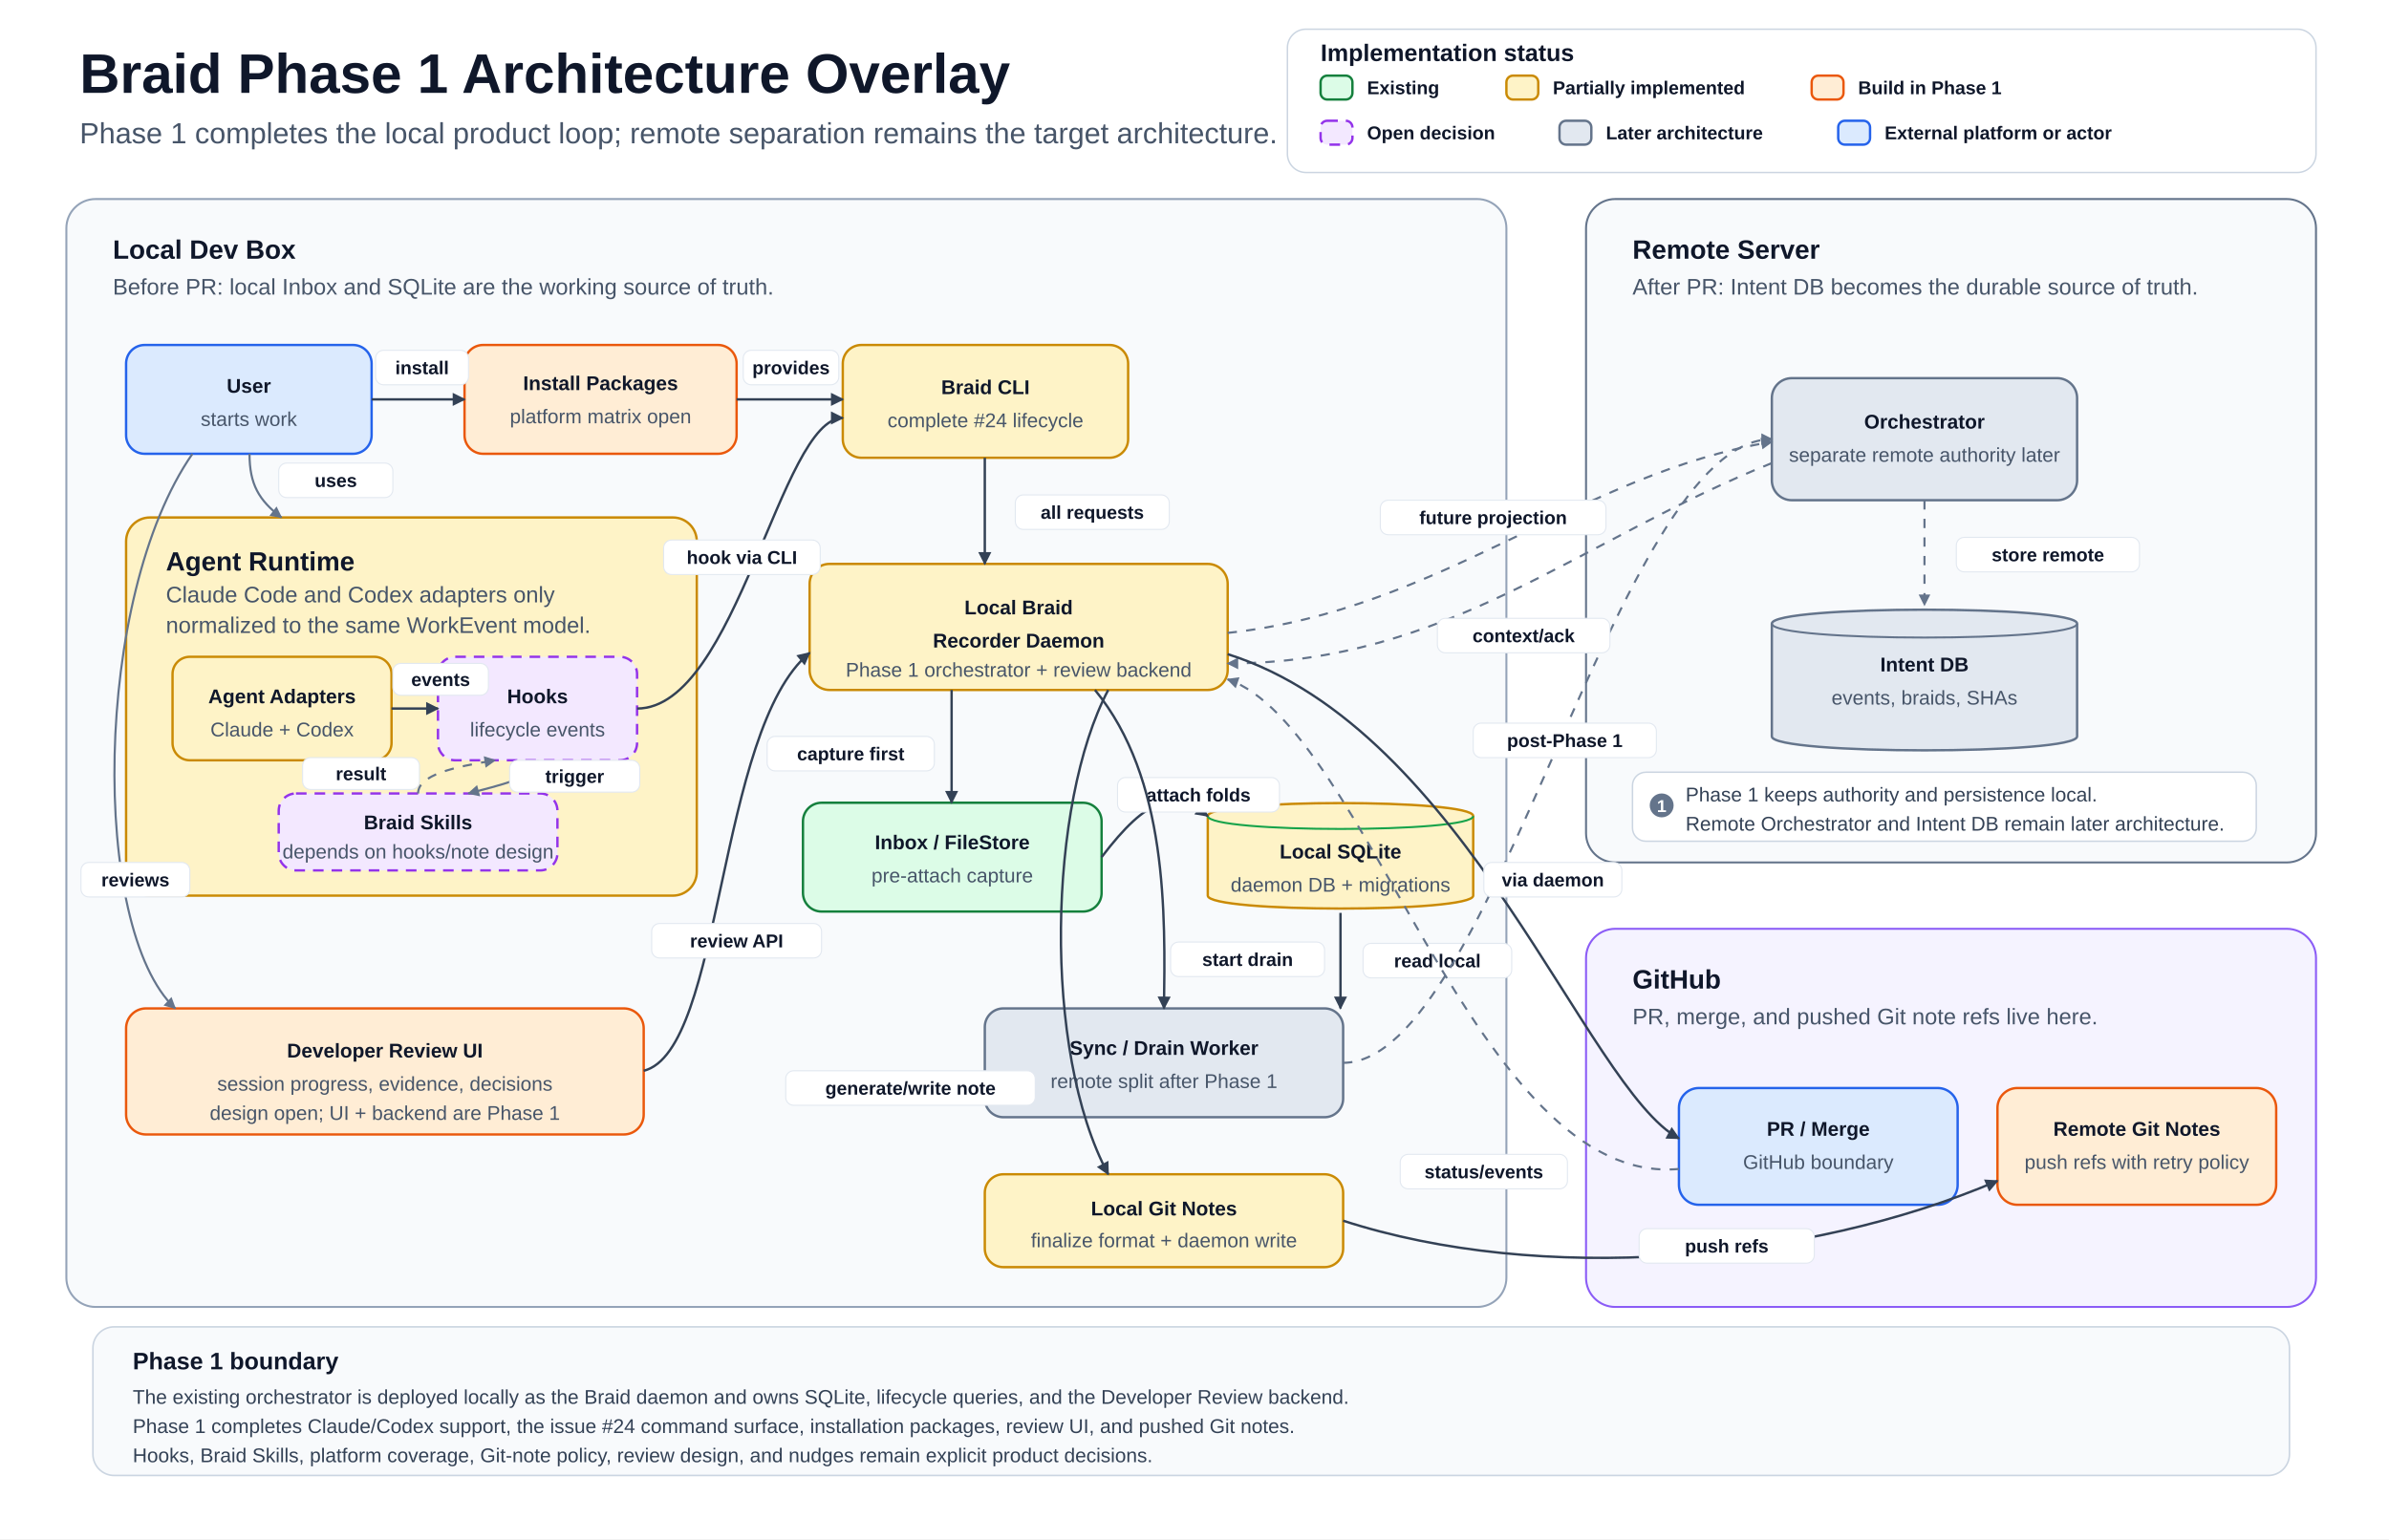
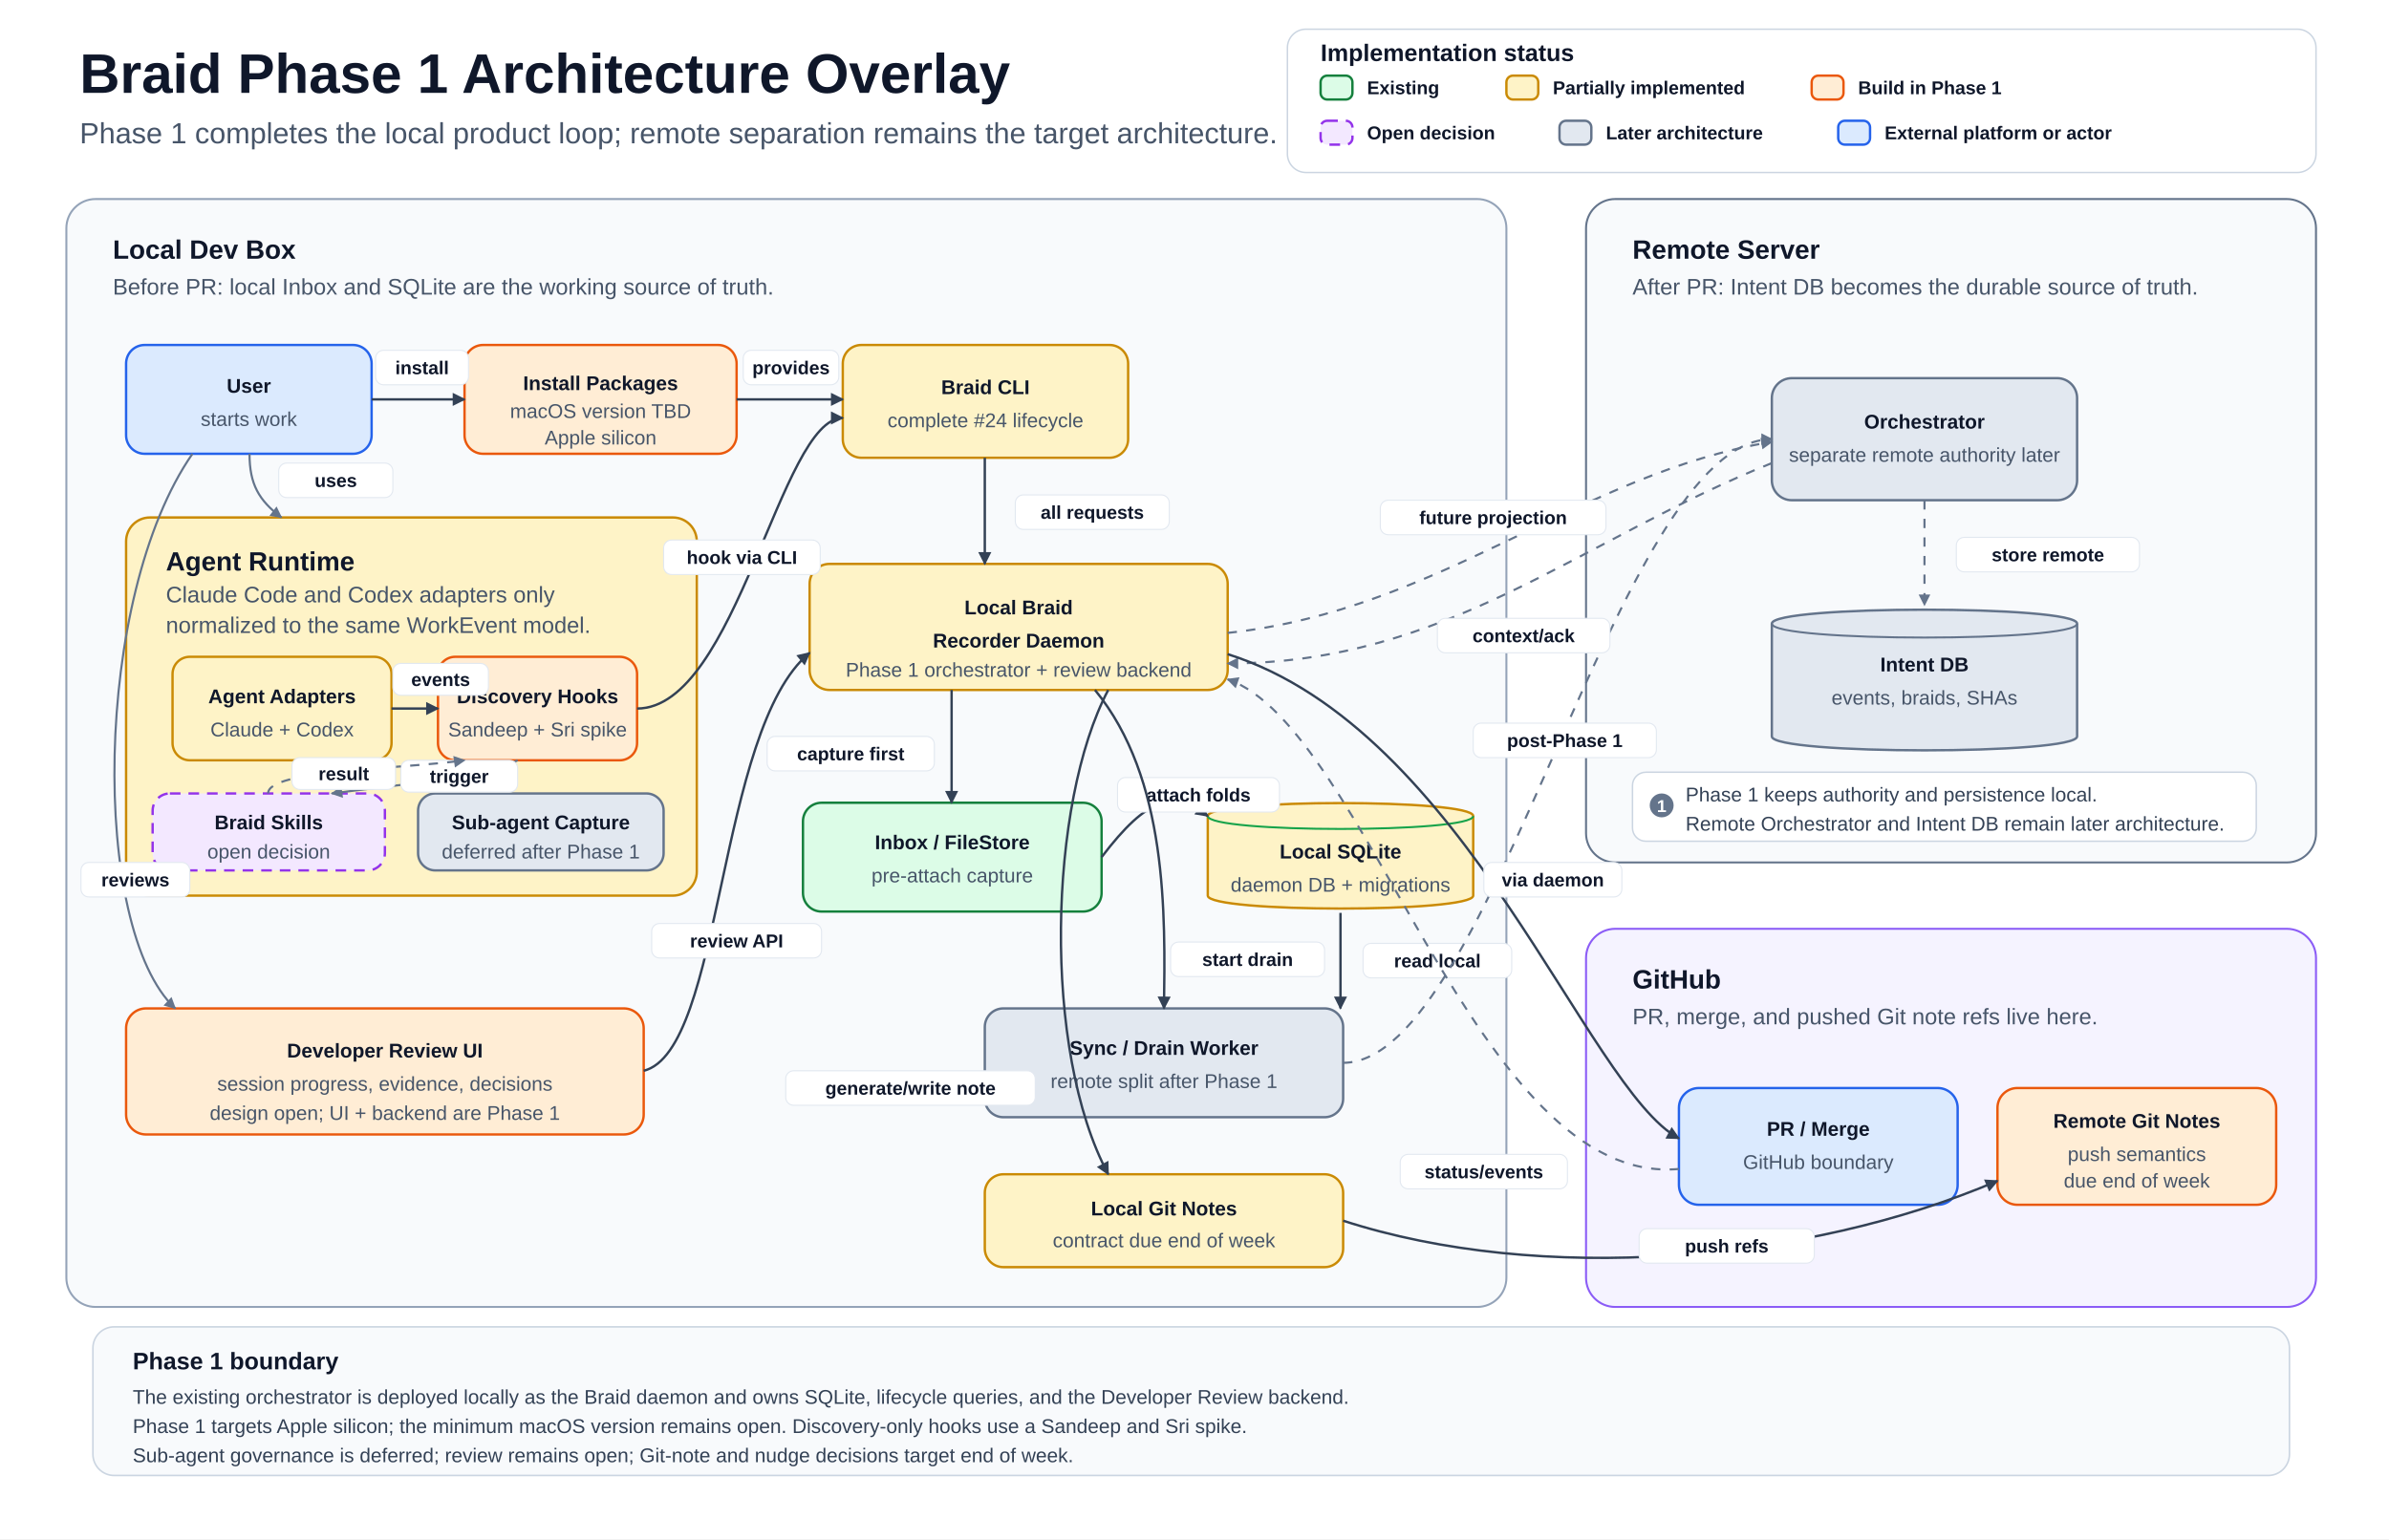
<svg xmlns="http://www.w3.org/2000/svg" width="1800" height="1160" viewBox="0 0 1800 1160" role="img" aria-labelledby="title desc">
  <defs>
    <marker id="arrow" viewBox="0 0 10 10" refX="9" refY="5" markerWidth="5.5" markerHeight="5.5" orient="auto">
      <path d="M0,0 L10,5 L0,10 Z" fill="#334155" />
    </marker>
    <marker id="arrow-muted" viewBox="0 0 10 10" refX="9" refY="5" markerWidth="5.5" markerHeight="5.5" orient="auto">
      <path d="M0,0 L10,5 L0,10 Z" fill="#64748b" />
    </marker>
    <style>
      .bg { fill: #ffffff; }
      .title { font: 700 42px Arial, sans-serif; fill: #0f172a; }
      .subtitle { font: 400 22px Arial, sans-serif; fill: #475569; }
      .zone-title { font: 700 20px Arial, sans-serif; fill: #0f172a; }
      .zone-sub { font: 400 17px Arial, sans-serif; fill: #475569; }
      .node-title { font: 700 15px Arial, sans-serif; fill: #0f172a; text-anchor: middle; }
      .node-sub { font: 400 15px Arial, sans-serif; fill: #475569; text-anchor: middle; }
      .label { font: 700 14px Arial, sans-serif; fill: #0f172a; text-anchor: middle; }
      .small { font: 400 15px Arial, sans-serif; fill: #334155; }
      .note-title { font: 700 18px Arial, sans-serif; fill: #0f172a; }
      .note { font: 400 15px Arial, sans-serif; fill: #334155; }
      .mono { font: 400 14px Menlo, Consolas, monospace; fill: #334155; }
      .zone-local { fill: #f8fafc; stroke: #94a3b8; stroke-width: 1.5; }
      .zone-remote { fill: #f8fafc; stroke: #64748b; stroke-width: 1.5; }
      .zone-github { fill: #f5f3ff; stroke: #8b5cf6; stroke-width: 1.5; }
      .agent-box { fill: #eff6ff; stroke: #2563eb; stroke-width: 1.4; }
      .node-user { fill: #f1f5f9; stroke: #64748b; stroke-width: 1.5; }
      .node-agent { fill: #e0f2fe; stroke: #0284c7; stroke-width: 1.5; }
      .node-hook { fill: #fef3c7; stroke: #d97706; stroke-width: 1.5; }
      .node-skill { fill: #fae8ff; stroke: #a21caf; stroke-width: 1.5; }
      .node-cli { fill: #ecfeff; stroke: #0891b2; stroke-width: 1.5; }
      .node-daemon { fill: #eef2ff; stroke: #4f46e5; stroke-width: 1.5; }
      .node-store { fill: #f0fdf4; stroke: #16a34a; stroke-width: 1.5; }
      .node-worker { fill: #fff7ed; stroke: #ea580c; stroke-width: 1.5; }
      .node-git { fill: #fff1f2; stroke: #e11d48; stroke-width: 1.5; }
      .node-orch { fill: #f5f3ff; stroke: #7c3aed; stroke-width: 1.5; }
      .node-gh { fill: #f8fafc; stroke: #0f172a; stroke-width: 1.5; }
      .line { stroke: #334155; stroke-width: 1.8; fill: none; marker-end: url(#arrow); }
      .muted-line { stroke: #64748b; stroke-width: 1.6; fill: none; marker-end: url(#arrow-muted); }
      .return-line { stroke: #64748b; stroke-width: 1.6; stroke-dasharray: 7 7; fill: none; marker-end: url(#arrow-muted); }
      .label-bg { fill: #ffffff; stroke: #e2e8f0; stroke-width: 0.8; }
      .footer { fill: #f8fafc; stroke: #cbd5e1; stroke-width: 1.2; }
      .badge { fill: #64748b; }
      .badge-text { font: 700 13px Arial, sans-serif; fill: #ffffff; text-anchor: middle; }
      .status-existing { fill: #dcfce7; stroke: #15803d; stroke-width: 1.8; }
      .status-partial { fill: #fef3c7; stroke: #ca8a04; stroke-width: 1.8; }
      .status-phase1 { fill: #ffedd5; stroke: #ea580c; stroke-width: 1.8; }
      .status-open { fill: #f3e8ff; stroke: #9333ea; stroke-width: 1.8; stroke-dasharray: 8 6; }
      .status-later { fill: #e2e8f0; stroke: #64748b; stroke-width: 1.8; }
      .status-external { fill: #dbeafe; stroke: #2563eb; stroke-width: 1.8; }
      .legend-text { font: 700 14px Arial, sans-serif; fill: #0f172a; }
      .status-pill { font: 700 12px Arial, sans-serif; text-anchor: middle; }
      .phase1-pill { fill: #ea580c; }
      .open-pill { fill: #9333ea; }
      .later-pill { fill: #64748b; }
      .existing-pill { fill: #15803d; }
      .pill-text { font: 700 11px Arial, sans-serif; fill: #ffffff; text-anchor: middle; }
    </style>
  </defs>
  <rect class="bg" width="1800" height="1160" />
  <text x="60" y="70" class="title">Braid Phase 1 Architecture Overlay</text>
  <text x="60" y="108" class="subtitle">Phase 1 completes the local product loop; remote separation remains the target architecture.</text>
  <rect x="970" y="22" width="775" height="108" rx="14" fill="#ffffff" stroke="#cbd5e1" stroke-width="1.1" />
  <text x="995" y="46" class="note-title">Implementation status</text>
  <rect x="995" y="57" width="24" height="18" rx="5" class="status-existing" />
  <text x="1030" y="71" class="legend-text">Existing</text>
  <rect x="1135" y="57" width="24" height="18" rx="5" class="status-partial" />
  <text x="1170" y="71" class="legend-text">Partially implemented</text>
  <rect x="1365" y="57" width="24" height="18" rx="5" class="status-phase1" />
  <text x="1400" y="71" class="legend-text">Build in Phase 1</text>
  <rect x="995" y="91" width="24" height="18" rx="5" class="status-open" />
  <text x="1030" y="105" class="legend-text">Open decision</text>
  <rect x="1175" y="91" width="24" height="18" rx="5" class="status-later" />
  <text x="1210" y="105" class="legend-text">Later architecture</text>
  <rect x="1385" y="91" width="24" height="18" rx="5" class="status-external" />
  <text x="1420" y="105" class="legend-text">External platform or actor</text>
  <rect x="50" y="150" width="1085" height="835" rx="22" class="zone-local" />
  <text x="85" y="195" class="zone-title">Local Dev Box</text>
  <text x="85" y="222" class="zone-sub">Before PR: local Inbox and SQLite are the working source of truth.</text>
  <rect x="1195" y="150" width="550" height="500" rx="22" class="zone-remote" />
  <text x="1230" y="195" class="zone-title">Remote Server</text>
  <text x="1230" y="222" class="zone-sub">After PR: Intent DB becomes the durable source of truth.</text>
  <rect x="1195" y="700" width="550" height="285" rx="22" class="zone-github" />
  <text x="1230" y="745" class="zone-title">GitHub</text>
  <text x="1230" y="772" class="zone-sub">PR, merge, and pushed Git note refs live here.</text>
  <rect x="95" y="260" width="185" height="82" rx="14" class="node-user status-external" />
  <text x="187.5" y="296" class="node-title">User</text>
  <text x="187.5" y="321" class="node-sub">starts work</text>
  <rect x="350" y="260" width="205" height="82" rx="14" class="node-worker status-phase1" />
  <text x="452.5" y="294" class="node-title">Install Packages</text>
-   <text x="452.5" y="319" class="node-sub">platform matrix open</text>
+   <text x="452.5" y="315" class="node-sub">macOS version TBD</text>
+   <text x="452.5" y="335" class="node-sub">Apple silicon</text>
  <rect x="95" y="390" width="430" height="285" rx="18" class="agent-box status-partial" />
  <text x="125" y="430" class="zone-title">Agent Runtime</text>
  <text x="125" y="454" class="zone-sub">Claude Code and Codex adapters only</text>
  <text x="125" y="477" class="zone-sub">normalized to the same WorkEvent model.</text>
  <rect x="130" y="495" width="165" height="78" rx="13" class="node-agent status-partial" />
  <text x="212.5" y="530" class="node-title">Agent Adapters</text>
  <text x="212.5" y="555" class="node-sub">Claude + Codex</text>
-   <rect x="330" y="495" width="150" height="78" rx="13" class="node-hook status-open" />
-   <text x="405" y="530" class="node-title">Hooks</text>
-   <text x="405" y="555" class="node-sub">lifecycle events</text>
-   <rect x="210" y="598" width="210" height="58" rx="13" class="node-skill status-open" />
-   <text x="315" y="625" class="node-title">Braid Skills</text>
-   <text x="315" y="647" class="node-sub">depends on hooks/note design</text>
+   <rect x="330" y="495" width="150" height="78" rx="13" class="node-hook status-phase1" />
+   <text x="405" y="530" class="node-title">Discovery Hooks</text>
+   <text x="405" y="555" class="node-sub">Sandeep + Sri spike</text>
+   <rect x="115" y="598" width="175" height="58" rx="13" class="node-skill status-open" />
+   <text x="202.5" y="625" class="node-title">Braid Skills</text>
+   <text x="202.5" y="647" class="node-sub">open decision</text>
+   <rect x="315" y="598" width="185" height="58" rx="13" class="node-worker status-later" />
+   <text x="407.5" y="625" class="node-title">Sub-agent Capture</text>
+   <text x="407.5" y="647" class="node-sub">deferred after Phase 1</text>
  <rect x="95" y="760" width="390" height="95" rx="15" class="node-agent status-phase1" />
  <text x="290" y="797" class="node-title">Developer Review UI</text>
  <text x="290" y="822" class="node-sub">session progress, evidence, decisions</text>
  <text x="290" y="844" class="node-sub">design open; UI + backend are Phase 1</text>
  <rect x="635" y="260" width="215" height="85" rx="14" class="node-cli status-partial" />
  <text x="742.5" y="297" class="node-title">Braid CLI</text>
  <text x="742.5" y="322" class="node-sub">complete #24 lifecycle</text>
  <rect x="610" y="425" width="315" height="95" rx="15" class="node-daemon status-partial" />
  <text x="767.5" y="463" class="node-title">Local Braid</text>
  <text x="767.5" y="488" class="node-title">Recorder Daemon</text>
  <text x="767.5" y="510" class="node-sub">Phase 1 orchestrator + review backend</text>
  <rect x="605" y="605" width="225" height="82" rx="14" class="node-store status-existing" />
  <text x="717.5" y="640" class="node-title">Inbox / FileStore</text>
  <text x="717.5" y="665" class="node-sub">pre-attach capture</text>
  <path d="M910,615 C910,602 1110,602 1110,615 L1110,675 C1110,688 910,688 910,675 Z" class="node-store status-partial" />
  <path d="M910,615 C910,628 1110,628 1110,615" fill="none" stroke="#16a34a" stroke-width="1.5" />
  <text x="1010" y="647" class="node-title">Local SQLite</text>
  <text x="1010" y="672" class="node-sub">daemon DB + migrations</text>
  <rect x="742" y="760" width="270" height="82" rx="14" class="node-worker status-later" />
  <text x="877" y="795" class="node-title">Sync / Drain Worker</text>
  <text x="877" y="820" class="node-sub">remote split after Phase 1</text>
  <rect x="742" y="885" width="270" height="70" rx="14" class="node-git status-partial" />
  <text x="877" y="916" class="node-title">Local Git Notes</text>
-   <text x="877" y="940" class="node-sub">finalize format + daemon write</text>
+   <text x="877" y="940" class="node-sub">contract due end of week</text>
  <rect x="1335" y="285" width="230" height="92" rx="15" class="node-orch status-later" />
  <text x="1450" y="323" class="node-title">Orchestrator</text>
  <text x="1450" y="348" class="node-sub">separate remote authority later</text>
  <path d="M1335,470 C1335,456 1565,456 1565,470 L1565,555 C1565,569 1335,569 1335,555 Z" class="node-store status-later" />
  <path d="M1335,470 C1335,484 1565,484 1565,470" fill="none" stroke="#64748b" stroke-width="1.5" />
  <text x="1450" y="506" class="node-title">Intent DB</text>
  <text x="1450" y="531" class="node-sub">events, braids, SHAs</text>
  <rect x="1265" y="820" width="210" height="88" rx="15" class="node-gh status-external" />
  <text x="1370" y="856" class="node-title">PR / Merge</text>
  <text x="1370" y="881" class="node-sub">GitHub boundary</text>
  <rect x="1505" y="820" width="210" height="88" rx="15" class="node-git status-phase1" />
-   <text x="1610" y="856" class="node-title">Remote Git Notes</text>
-   <text x="1610" y="881" class="node-sub">push refs with retry policy</text>
+   <text x="1610" y="850" class="node-title">Remote Git Notes</text>
+   <text x="1610" y="875" class="node-sub">push semantics</text>
+   <text x="1610" y="895" class="node-sub">due end of week</text>
  <path d="M280,301 L350,301" class="line" />
  <rect x="283" y="264" width="70" height="26" rx="6" class="label-bg" />
  <text x="318" y="282" class="label">install</text>
  <path d="M555,301 L635,301" class="line" />
  <rect x="560" y="264" width="72" height="26" rx="6" class="label-bg" />
  <text x="596" y="282" class="label">provides</text>
  <path d="M188,342 C188,365 195,377 212,390" class="muted-line" />
  <rect x="210" y="349" width="86" height="26" rx="6" class="label-bg" />
  <text x="253" y="367" class="label">uses</text>
  <path d="M145,342 C70,450 68,700 132,760" class="muted-line" />
  <rect x="61" y="650" width="82" height="26" rx="6" class="label-bg" />
  <text x="102" y="668" class="label">reviews</text>
  <path d="M485,807 C545,792 540,550 610,492" class="line" />
  <rect x="491" y="696" width="128" height="26" rx="6" class="label-bg" />
  <text x="555" y="714" class="label">review API</text>
  <path d="M295,534 L330,534" class="line" />
  <rect x="296" y="500" width="72" height="24" rx="6" class="label-bg" />
  <text x="332" y="517" class="label">events</text>
-   <path d="M405,573 C405,586 375,592 353,598" class="muted-line" />
-   <rect x="384" y="573" width="98" height="24" rx="6" class="label-bg" />
-   <text x="433" y="590" class="label">trigger</text>
-   <path d="M315,598 C315,584 342,578 373,573" class="return-line" />
-   <rect x="228" y="571" width="88" height="24" rx="6" class="label-bg" />
-   <text x="272" y="588" class="label">result</text>
+   <path d="M390,573 C365,586 295,592 250,598" class="muted-line" />
+   <rect x="302" y="573" width="88" height="24" rx="6" class="label-bg" />
+   <text x="346" y="590" class="label">trigger</text>
+   <path d="M202,598 C202,580 300,580 350,573" class="return-line" />
+   <rect x="220" y="571" width="78" height="24" rx="6" class="label-bg" />
+   <text x="259" y="588" class="label">result</text>
  <path d="M480,534 C555,534 588,315 635,315" class="line" />
  <rect x="500" y="407" width="118" height="26" rx="6" class="label-bg" />
  <text x="559" y="425" class="label">hook via CLI</text>
  <path d="M742,345 L742,425" class="line" />
  <rect x="765" y="373" width="116" height="26" rx="6" class="label-bg" />
  <text x="823" y="391" class="label">all requests</text>
  <path d="M717,520 L717,605" class="line" />
  <rect x="578" y="555" width="126" height="26" rx="6" class="label-bg" />
  <text x="641" y="573" class="label">capture first</text>
  <path d="M830,646 C865,600 884,596 910,615" class="line" />
  <rect x="842" y="586" width="122" height="26" rx="6" class="label-bg" />
  <text x="903" y="604" class="label">attach folds</text>
  <path d="M825,520 C880,587 878,689 877,760" class="line" />
  <rect x="882" y="710" width="116" height="26" rx="6" class="label-bg" />
  <text x="940" y="728" class="label">start drain</text>
  <path d="M1010,688 L1010,760" class="line" />
  <rect x="1027" y="711" width="112" height="26" rx="6" class="label-bg" />
  <text x="1083" y="729" class="label">read local</text>
  <path d="M835,520 C790,605 785,792 835,885" class="line" />
  <rect x="592" y="807" width="188" height="26" rx="6" class="label-bg" />
  <text x="686" y="825" class="label">generate/write note</text>
  <path d="M1012,801 C1125,801 1218,331 1335,331" class="return-line" />
  <rect x="1110" y="545" width="138" height="26" rx="6" class="label-bg" />
  <text x="1179" y="563" class="label">post-Phase 1</text>
  <path d="M1450,377 L1450,456" class="return-line" />
  <rect x="1474" y="405" width="138" height="26" rx="6" class="label-bg" />
  <text x="1543" y="423" class="label">store remote</text>
  <path d="M925,477 C1085,460 1190,357 1335,333" class="return-line" />
  <rect x="1040" y="377" width="170" height="26" rx="6" class="label-bg" />
  <text x="1125" y="395" class="label">future projection</text>
  <path d="M1335,349 C1190,407 1090,500 925,500" class="return-line" />
  <rect x="1083" y="466" width="130" height="26" rx="6" class="label-bg" />
  <text x="1148" y="484" class="label">context/ack</text>
  <path d="M925,493 C1105,550 1195,820 1265,858" class="line" />
  <rect x="1118" y="650" width="104" height="26" rx="6" class="label-bg" />
  <text x="1170" y="668" class="label">via daemon</text>
  <path d="M1265,881 C1112,895 1030,548 925,512" class="return-line" />
  <rect x="1055" y="870" width="126" height="26" rx="6" class="label-bg" />
  <text x="1118" y="888" class="label">status/events</text>
  <path d="M1012,920 C1160,968 1360,952 1505,890" class="line" />
  <rect x="1235" y="926" width="132" height="26" rx="6" class="label-bg" />
  <text x="1301" y="944" class="label">push refs</text>
  <rect x="70" y="1000" width="1655" height="112" rx="16" class="footer" />
  <text x="100" y="1032" class="note-title">Phase 1 boundary</text>
  <text x="100" y="1058" class="note">The existing orchestrator is deployed locally as the Braid daemon and owns SQLite, lifecycle queries, and the Developer Review backend.</text>
-   <text x="100" y="1080" class="note">Phase 1 completes Claude/Codex support, the issue #24 command surface, installation packages, review UI, and pushed Git notes.</text>
-   <text x="100" y="1102" class="note">Hooks, Braid Skills, platform coverage, Git-note policy, review design, and nudges remain explicit product decisions.</text>
+   <text x="100" y="1080" class="note">Phase 1 targets Apple silicon; the minimum macOS version remains open. Discovery-only hooks use a Sandeep and Sri spike.</text>
+   <text x="100" y="1102" class="note">Sub-agent governance is deferred; review remains open; Git-note and nudge decisions target end of week.</text>
  <rect x="1230" y="582" width="470" height="52" rx="10" fill="#ffffff" stroke="#cbd5e1" stroke-width="1.1" />
  <circle cx="1252" cy="607" r="9" class="badge" />
  <text x="1252" y="612" class="badge-text">1</text>
  <text x="1270" y="604" class="small">Phase 1 keeps authority and persistence local.</text>
  <text x="1270" y="626" class="small">Remote Orchestrator and Intent DB remain later architecture.</text>
</svg>
